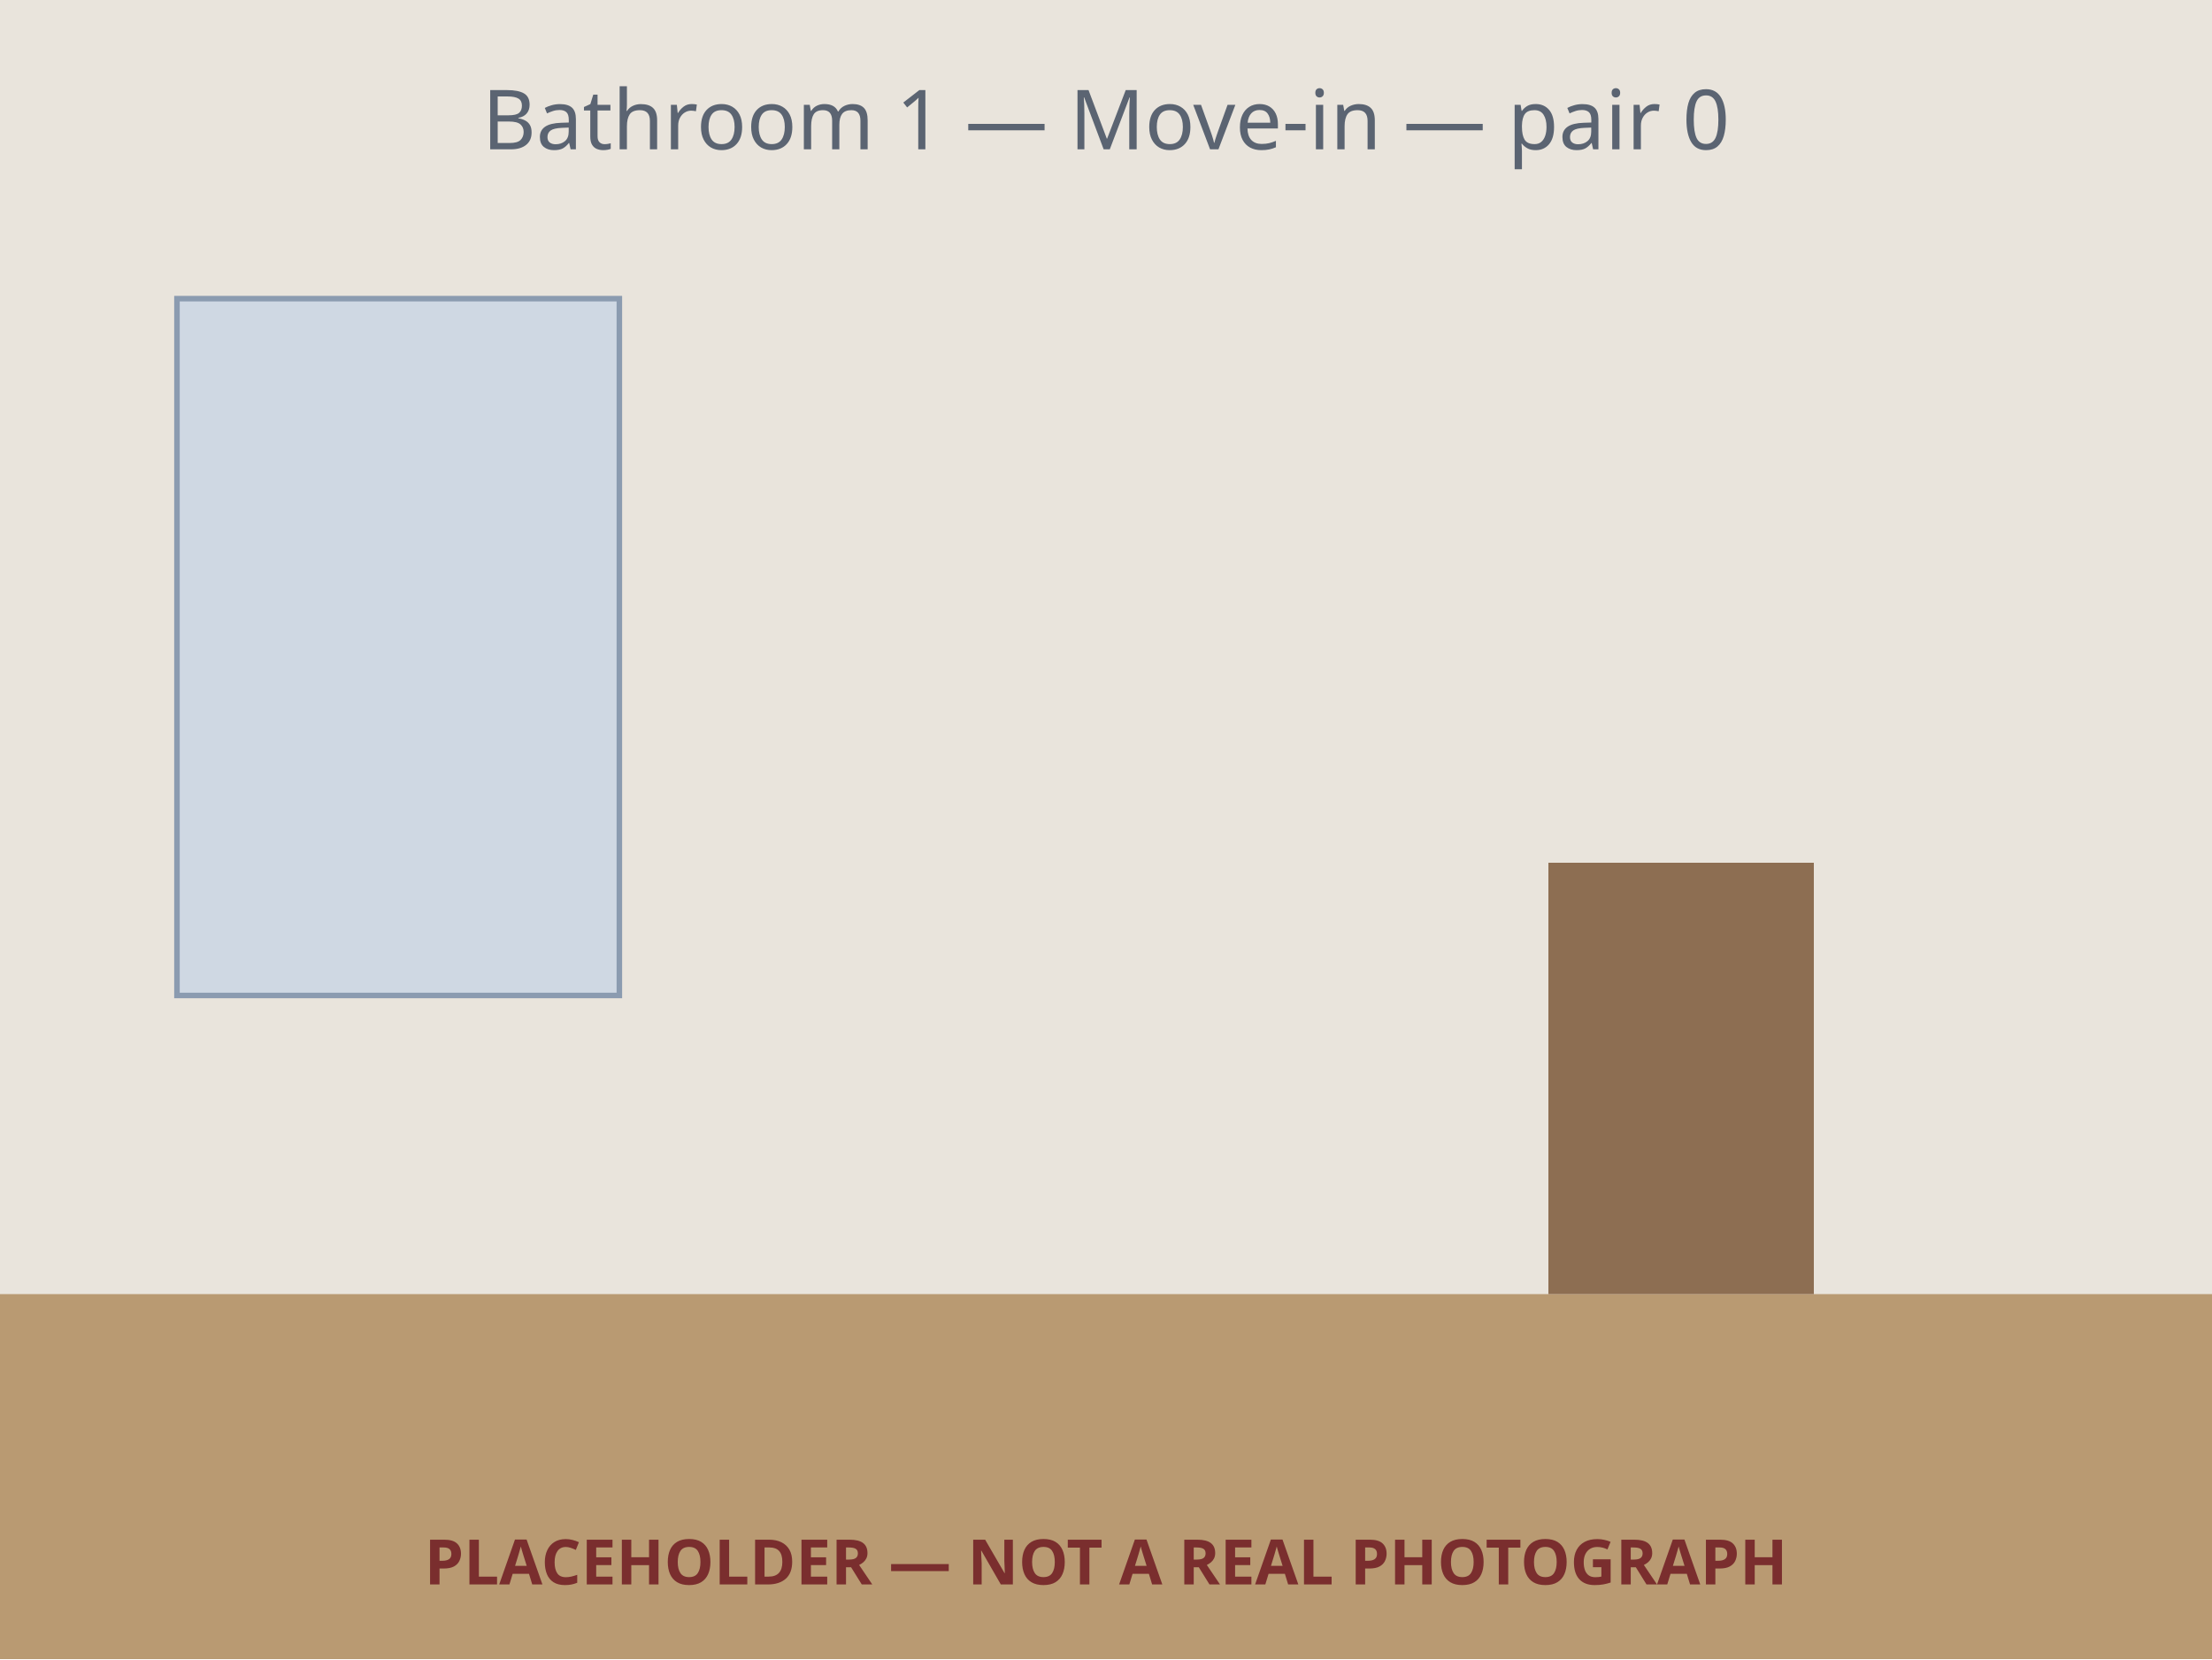
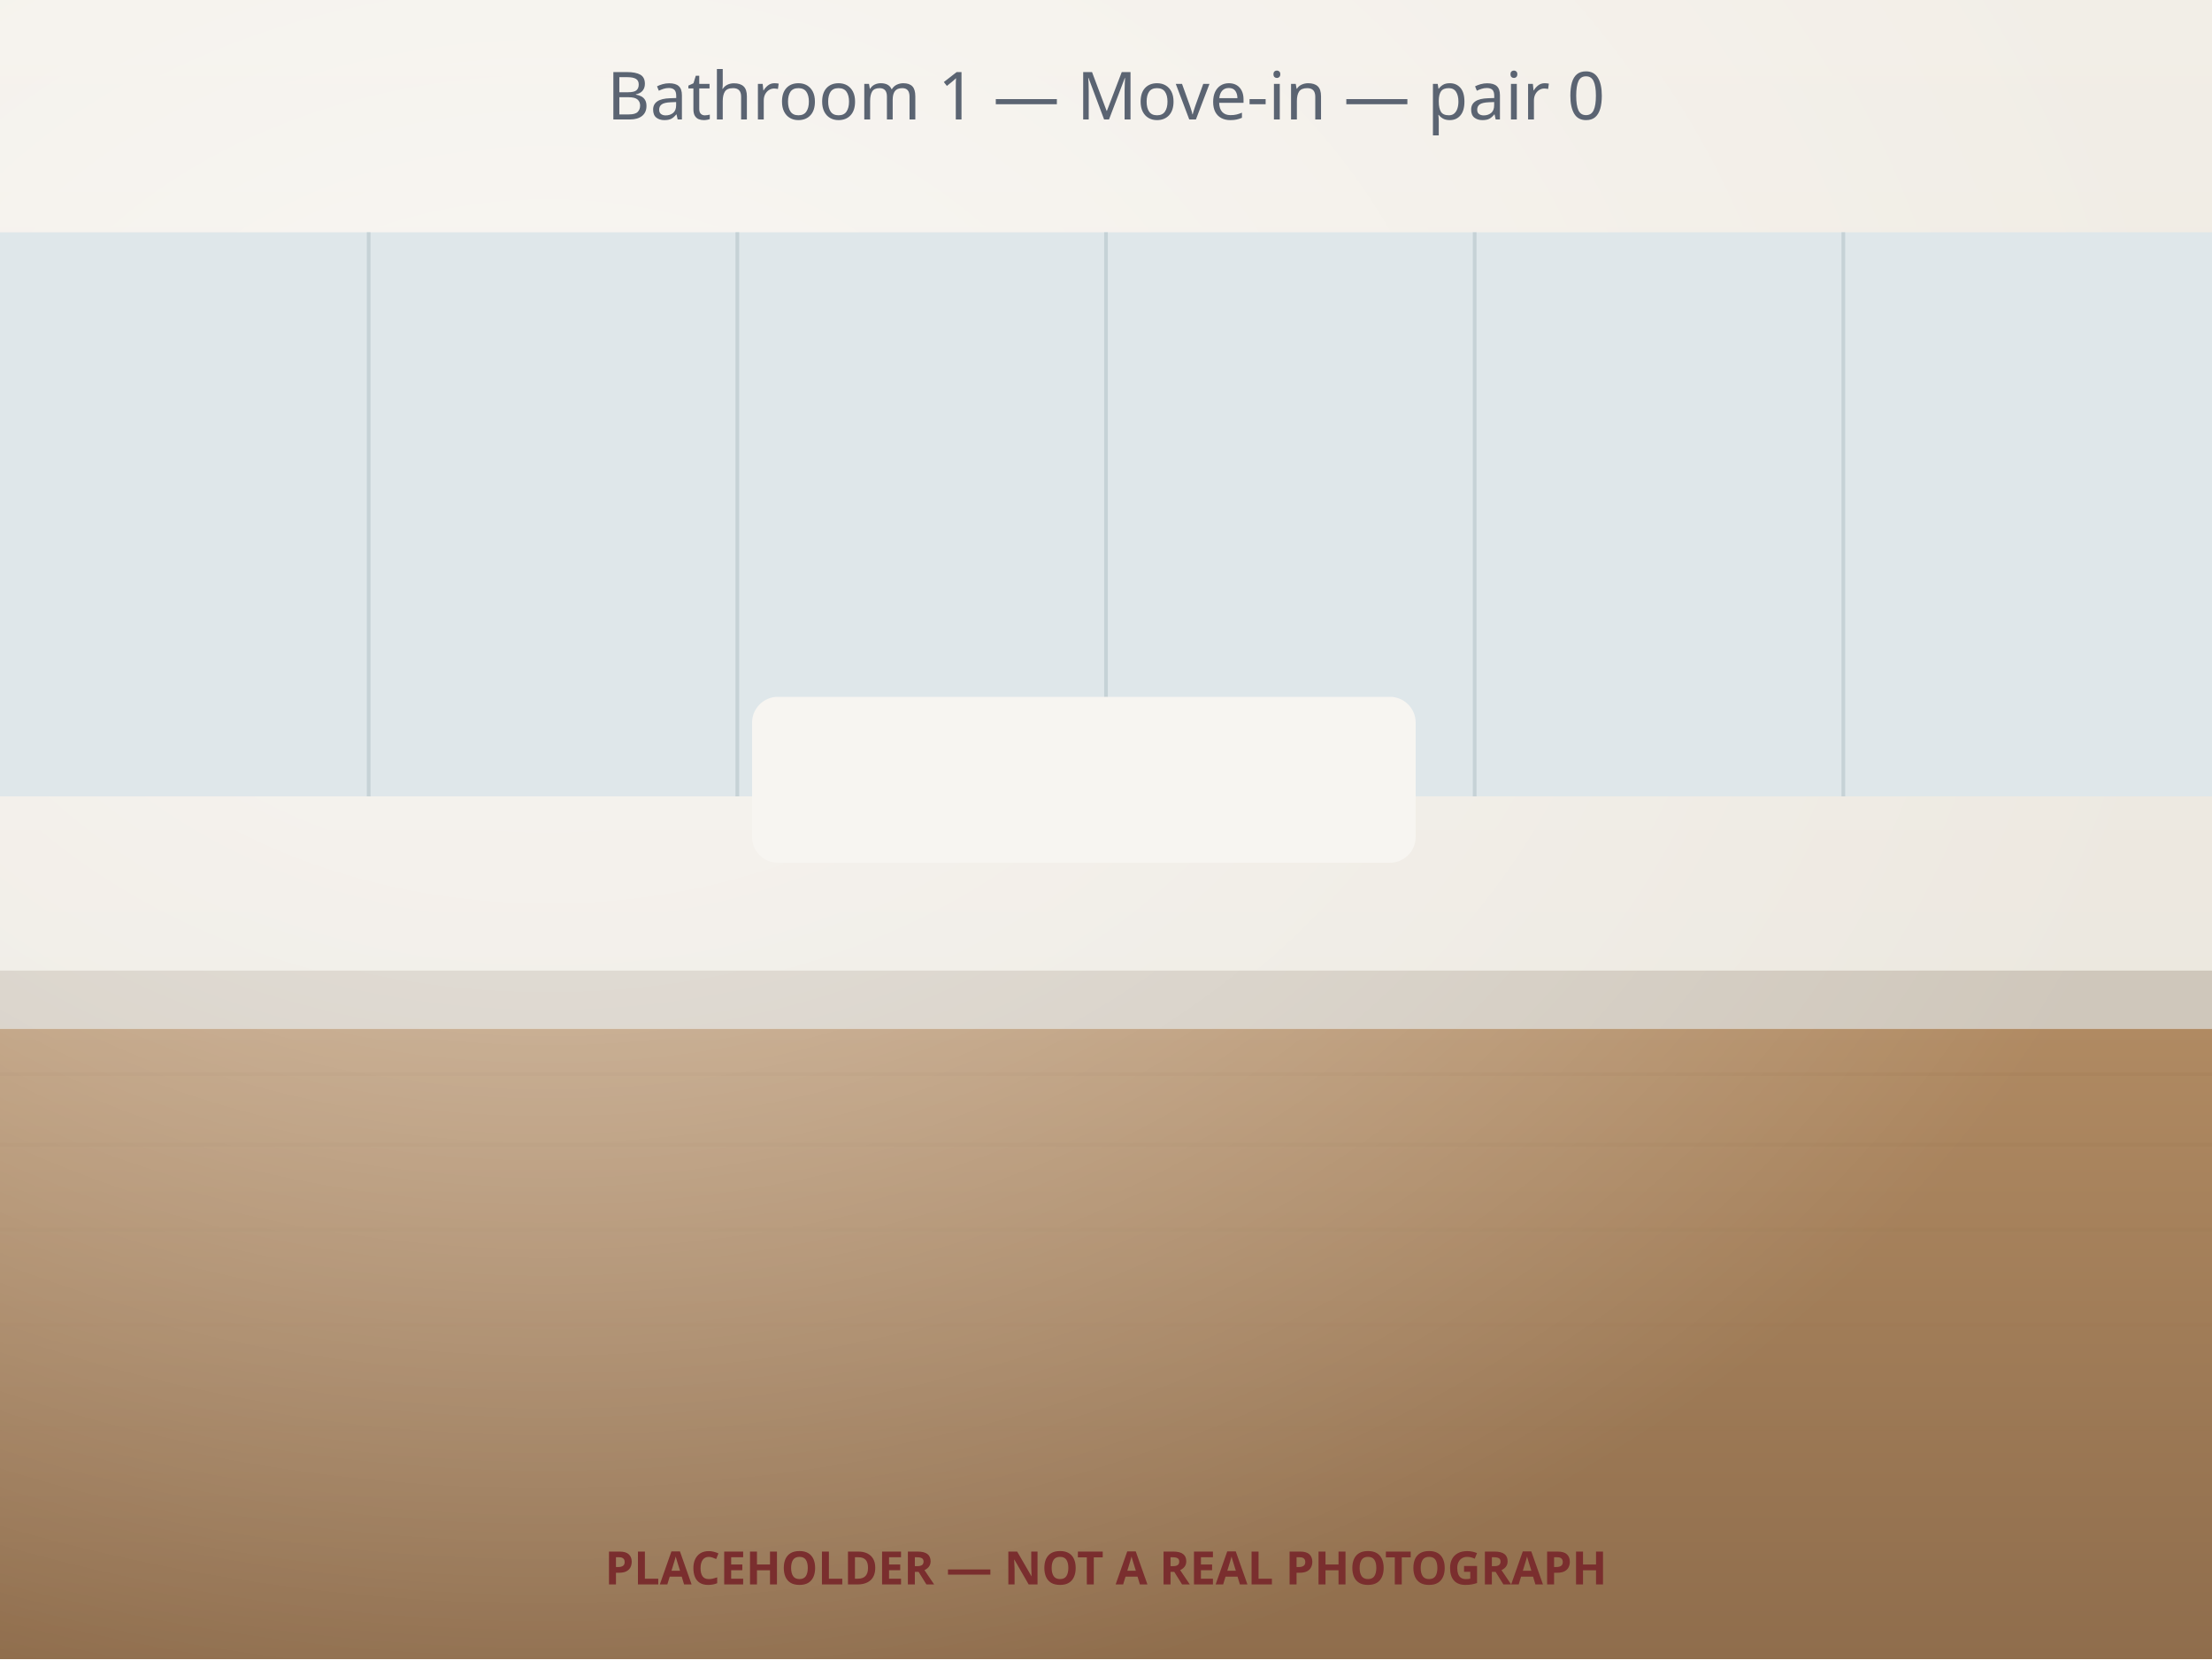
<svg xmlns="http://www.w3.org/2000/svg" width="1200" height="900" viewBox="0 0 1200 900" role="img">
-   <rect width="1200" height="900" fill="#e9e4dc" />
-   <rect y="702" width="1200" height="198" fill="#b99a72" />
-   <rect x="96" y="162" width="240" height="378" fill="#cfd8e3" stroke="#8b9bb0" stroke-width="3" />
-   <rect x="840" y="468" width="144" height="234" fill="#8d6e52" />
-   <text x="600" y="81" font-family="system-ui, sans-serif" font-size="45" fill="#5b6472" text-anchor="middle">Bathroom 1 — Move-in — pair 0</text>
-   <text x="600" y="859.5" font-family="system-ui, sans-serif" font-size="34" fill="#7a2e2e" text-anchor="middle" font-weight="600">PLACEHOLDER — NOT A REAL PHOTOGRAPH</text>
+   <defs>
+     <linearGradient id="wallg" x1="0" y1="0" x2="0" y2="1">
+       <stop offset="0" stop-color="#f2eee7" />
+       <stop offset="1" stop-color="#e8e3da" />
+     </linearGradient>
+     <linearGradient id="floorg" x1="0" y1="0" x2="0" y2="1">
+       <stop offset="0" stop-color="#b08a62" />
+       <stop offset="1" stop-color="#8f6d4c" />
+     </linearGradient>
+     <radialGradient id="daylight" cx="0.25" cy="0.3" r="0.75">
+       <stop offset="0" stop-color="#ffffff" stop-opacity="0.55" />
+       <stop offset="1" stop-color="#ffffff" stop-opacity="0" />
+     </radialGradient>
+     <radialGradient id="stain" cx="0.5" cy="0.5" r="0.5">
+       <stop offset="0" stop-color="#5a3a22" stop-opacity="0.85" />
+       <stop offset="0.6" stop-color="#6b4a2f" stop-opacity="0.55" />
+       <stop offset="1" stop-color="#6b4a2f" stop-opacity="0" />
+     </radialGradient>
+   </defs>
+   <rect width="1200" height="900" fill="url(#wallg)" />
+   <path d="M0 558.0 L1200.0 558.0 L1200.0 900 L0 900 Z" fill="url(#floorg)" />
+   <line x1="0" y1="582.7" x2="1200" y2="582.7" stroke="#9a765230" stroke-width="2" />
+   <line x1="0" y1="621.0" x2="1200" y2="621.0" stroke="#9a765230" stroke-width="2" />
+   <line x1="0" y1="667.0" x2="1200" y2="667.0" stroke="#9a765230" stroke-width="2" />
+   <line x1="0" y1="718.7" x2="1200" y2="718.7" stroke="#9a765230" stroke-width="2" />
+   <line x1="0" y1="775.1" x2="1200" y2="775.1" stroke="#9a765230" stroke-width="2" />
+   <line x1="0" y1="835.7" x2="1200" y2="835.7" stroke="#9a765230" stroke-width="2" />
+   <rect x="0" y="526.5" width="1200" height="31.5" fill="#cfc7bb" />
+   <rect width="1200" height="900" fill="url(#daylight)" />
+   <rect x="0.0" y="126.0" width="1200.0" height="306.0" fill="#dfe7ea" />
+   <line x1="200.0" y1="126.0" x2="200.0" y2="432.0" stroke="#c6d2d6" stroke-width="2" />
+   <line x1="400.0" y1="126.0" x2="400.0" y2="432.0" stroke="#c6d2d6" stroke-width="2" />
+   <line x1="600.0" y1="126.0" x2="600.0" y2="432.0" stroke="#c6d2d6" stroke-width="2" />
+   <line x1="800.0" y1="126.0" x2="800.0" y2="432.0" stroke="#c6d2d6" stroke-width="2" />
+   <line x1="1000.0" y1="126.0" x2="1000.0" y2="432.0" stroke="#c6d2d6" stroke-width="2" />
+   <rect x="408.0" y="378.0" width="360.0" height="90.0" rx="14" fill="#f7f5f1" />
+   <text x="600" y="64.8" font-family="system-ui, sans-serif" font-size="36" fill="#5b6472" text-anchor="middle">Bathroom 1 — Move-in — pair 0</text>
+   <text x="600" y="859.5" font-family="system-ui, sans-serif" font-size="25" fill="#7a2e2e" text-anchor="middle" font-weight="600">PLACEHOLDER — NOT A REAL PHOTOGRAPH</text>
</svg>
